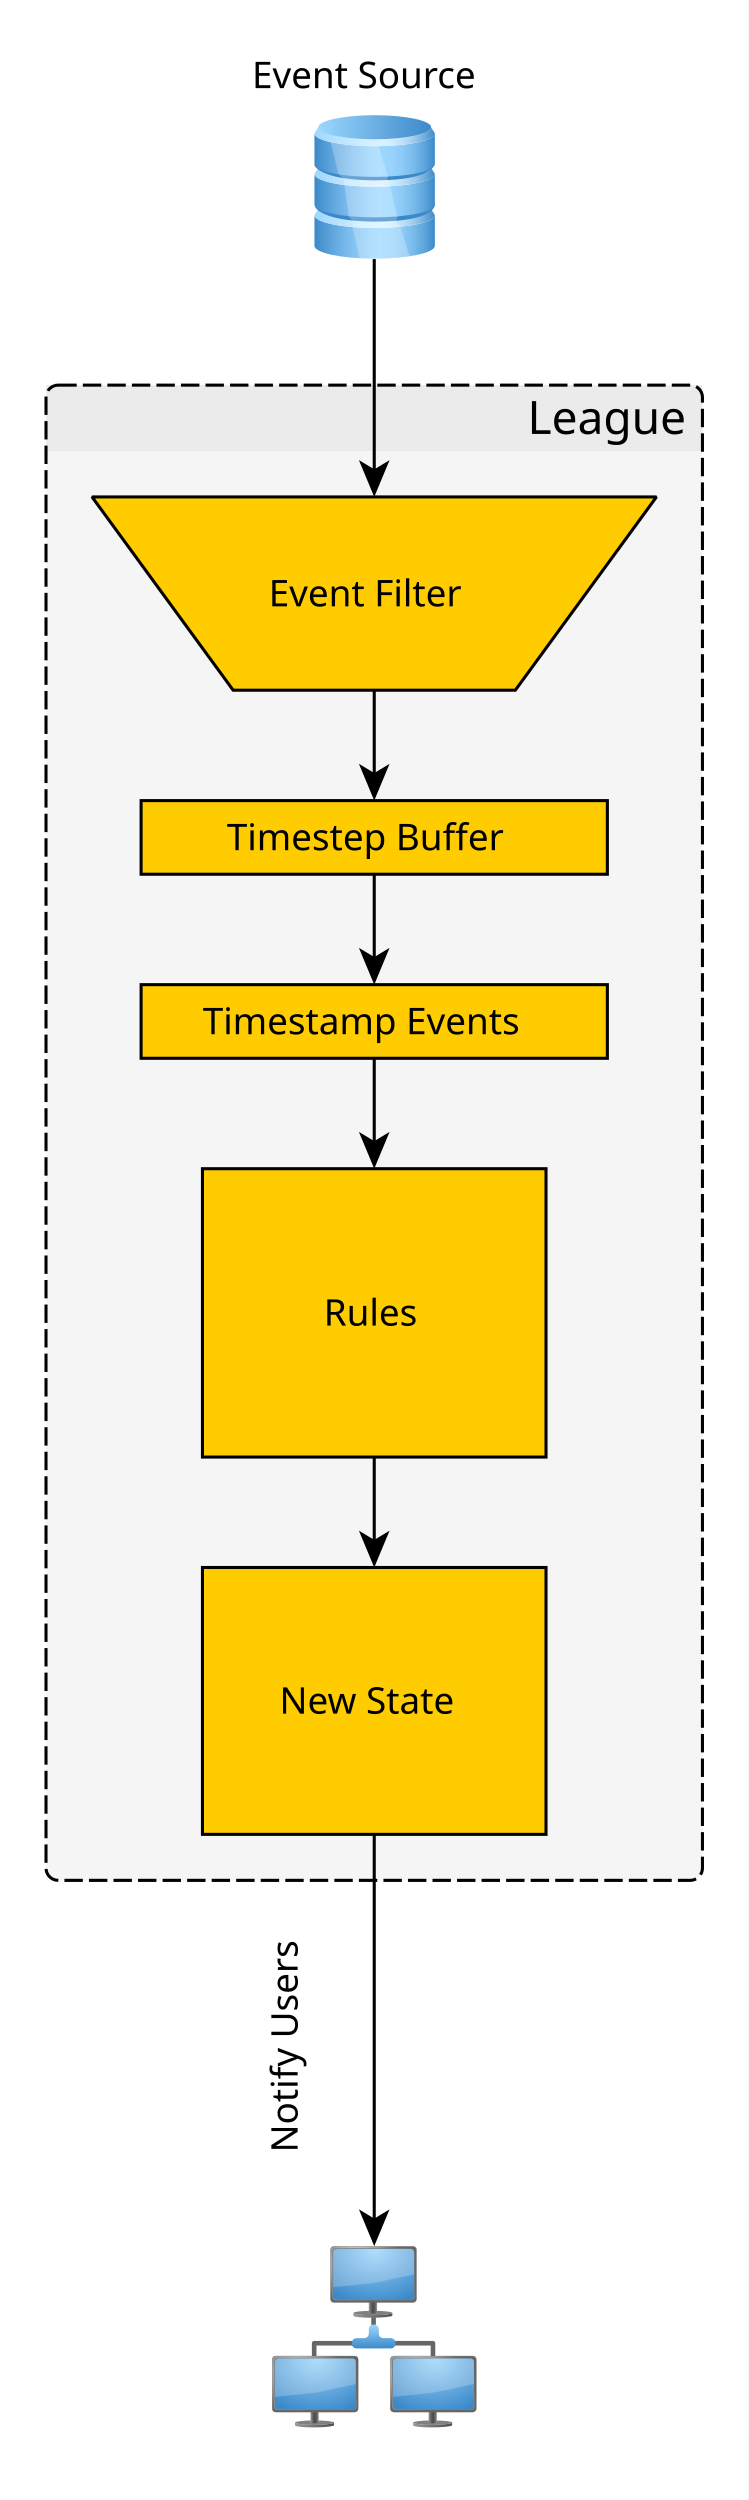
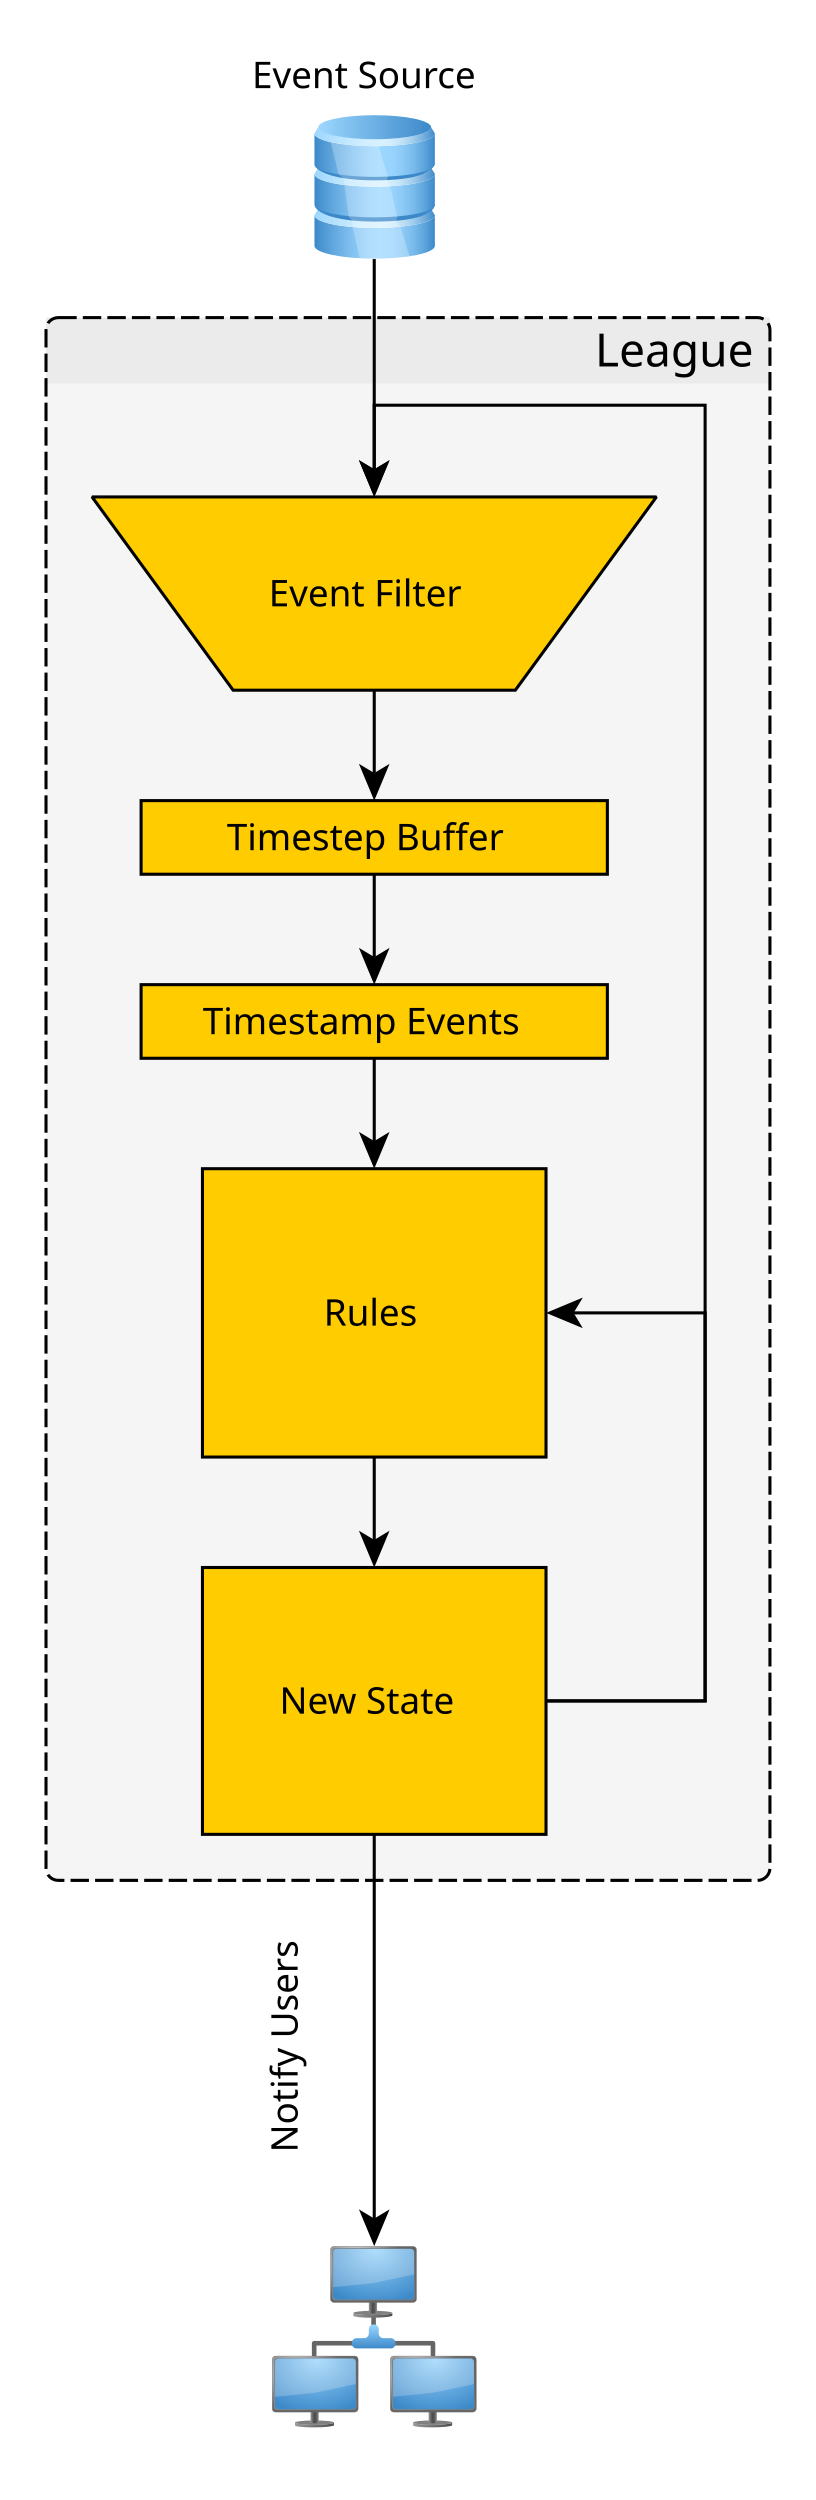
- <svg xmlns="http://www.w3.org/2000/svg" fill-opacity="1" color-rendering="auto" color-interpolation="auto" text-rendering="auto" stroke="black" stroke-linecap="square" width="244" stroke-miterlimit="10" shape-rendering="auto" stroke-opacity="1" fill="black" stroke-dasharray="none" font-weight="normal" stroke-width="1" height="815" font-family="'Dialog'" font-style="normal" stroke-linejoin="miter" font-size="12px" stroke-dashoffset="0" image-rendering="auto">
+ <svg xmlns="http://www.w3.org/2000/svg" fill-opacity="1" color-rendering="auto" color-interpolation="auto" text-rendering="auto" stroke="black" stroke-linecap="square" width="266" stroke-miterlimit="10" shape-rendering="auto" stroke-opacity="1" fill="black" stroke-dasharray="none" font-weight="normal" stroke-width="1" height="815" font-family="'Dialog'" font-style="normal" stroke-linejoin="miter" font-size="12px" stroke-dashoffset="0" image-rendering="auto">
  <defs id="genericDefs" />
  <g>
    <g fill="white" text-rendering="geometricPrecision" shape-rendering="geometricPrecision" transform="translate(-413,8)" stroke="white">
-       <rect x="413" width="244" height="815" y="-8" clip-path="url(#clipPath2)" stroke="none" />
+       <rect x="413" width="266" height="815" y="-8" clip-path="url(#clipPath2)" stroke="none" />
    </g>
    <g text-rendering="geometricPrecision" shape-rendering="geometricPrecision" transform="matrix(1,0,0,1,101.6385,36.669)">
      <g clip-path="url(#clipPath3)">
        <svg xml:space="preserve" opacity="1" writing-mode="lr-tb" stop-color="rgb(0, 0, 0)" shape-rendering="auto" glyph-orientation-horizontal="0deg" color-profile="auto" lighting-color="rgb(255, 255, 255)" color="rgb(0, 0, 0)" font-weight="400" alignment-baseline="auto" font-style="normal" version="1.1" color-interpolation-filters="linearrgb" text-anchor="start" stroke-linecap="butt" color-interpolation="srgb" font-variant="normal" word-spacing="normal" fill-opacity="1" text-rendering="auto" clip-path="none" text-decoration="none" letter-spacing="normal" viewBox="-0.875 -0.887 41 48" glyph-orientation-vertical="auto" display="inline" font-size-adjust="none" overflow="visible" fill="rgb(0, 0, 0)" font-stretch="normal" stroke-dasharray="none" stroke-miterlimit="4" stop-opacity="1" color-rendering="auto" font-size="12" pointer-events="visiblepainted" mask="none" direction="ltr" baseline-shift="baseline" enable-background="new -0.875 -0.887 41 48" fill-rule="nonzero" image-rendering="auto" stroke-dashoffset="0" width="41px" marker-end="none" clip="auto" cursor="auto" stroke="none" filter="none" visibility="visible" kerning="auto" stroke-width="1" font-family="&quot;Arial&quot;,&quot;Helvetica&quot;,sans-serif" flood-opacity="1" clip-rule="nonzero" src="none" height="48px" unicode-bidi="normal" stroke-linejoin="miter" stroke-opacity="1" flood-color="rgb(0, 0, 0)" dominant-baseline="auto" marker-start="none" x="0px" marker-mid="none" y="0px">
          <defs>
            <clipPath clipPathUnits="userSpaceOnUse" id="clipPath1">
-               <path d="M0 0 L244 0 L244 815 L0 815 L0 0 Z" />
+               <path d="M0 0 L266 0 L266 815 L0 815 L0 0 Z" />
            </clipPath>
            <clipPath clipPathUnits="userSpaceOnUse" id="clipPath2">
-               <path d="M413 -8 L657 -8 L657 807 L413 807 L413 -8 Z" />
+               <path d="M413 -8 L679 -8 L679 807 L413 807 L413 -8 Z" />
            </clipPath>
            <clipPath clipPathUnits="userSpaceOnUse" id="clipPath3">
-               <path d="M-101.638 -36.669 L142.362 -36.669 L142.362 778.331 L-101.638 778.331 L-101.638 -36.669 Z" />
+               <path d="M-101.638 -36.669 L164.362 -36.669 L164.362 778.331 L-101.638 778.331 L-101.638 -36.669 Z" />
            </clipPath>
            <clipPath clipPathUnits="userSpaceOnUse" id="clipPath4">
-               <path d="M-88.257 -731.393 L155.743 -731.393 L155.743 83.607 L-88.257 83.607 L-88.257 -731.393 Z" />
+               <path d="M-88.257 -731.393 L177.743 -731.393 L177.743 83.607 L-88.257 83.607 L-88.257 -731.393 Z" />
            </clipPath>
            <clipPath clipPathUnits="userSpaceOnUse" id="clipPath5">
-               <path d="M703.682 -83.883 L703.682 160.117 L-111.319 160.117 L-111.319 -83.883 L703.682 -83.883 Z" />
+               <path d="M703.682 -83.883 L703.682 182.117 L-111.319 182.117 L-111.319 -83.883 L703.682 -83.883 Z" />
            </clipPath>
          </defs>
          <linearGradient gradientTransform="matrix(1 0 0 -1 -642.8008 -939.4756)" x1="642.801" x2="682.051" gradientUnits="userSpaceOnUse" y1="-979.144" y2="-979.144" id="svg1.SVGID_1_">
            <stop offset="0" style="stop-color:#3C89C9" />
            <stop offset="0.148" style="stop-color:#60A6DD" />
            <stop offset="0.311" style="stop-color:#81C1F0" />
            <stop offset="0.448" style="stop-color:#95D1FB" />
            <stop offset="0.539" style="stop-color:#9CD7FF" />
            <stop offset="0.636" style="stop-color:#98D4FD" />
            <stop offset="0.729" style="stop-color:#8DCAF6" />
            <stop offset="0.821" style="stop-color:#79BBEB" />
            <stop offset="0.912" style="stop-color:#5EA5DC" />
            <stop offset="1" style="stop-color:#3C89C9" />
          </linearGradient>
          <path fill="url(#svg1.SVGID_1_)" d="M19.625,36.763C8.787,36.763,0,34.888,0,32.575v10c0,2.313,8.787,4.188,19.625,4.188  c10.839,0,19.625-1.875,19.625-4.188v-10C39.25,34.888,30.464,36.763,19.625,36.763z" />
          <linearGradient gradientTransform="matrix(1 0 0 -1 -642.8008 -939.4756)" x1="642.801" x2="682.051" gradientUnits="userSpaceOnUse" y1="-973.144" y2="-973.144" id="svg1.SVGID_2_">
            <stop offset="0" style="stop-color:#9CD7FF" />
            <stop offset="0.004" style="stop-color:#9DD7FF" />
            <stop offset="0.227" style="stop-color:#BDE5FF" />
            <stop offset="0.414" style="stop-color:#D1EEFF" />
            <stop offset="0.539" style="stop-color:#D9F1FF" />
            <stop offset="0.616" style="stop-color:#D5EFFE" />
            <stop offset="0.689" style="stop-color:#C9E7FA" />
            <stop offset="0.762" style="stop-color:#B6DAF3" />
            <stop offset="0.834" style="stop-color:#9AC8EA" />
            <stop offset="0.905" style="stop-color:#77B0DD" />
            <stop offset="0.975" style="stop-color:#4D94CF" />
            <stop offset="1" style="stop-color:#3C89C9" />
          </linearGradient>
          <path fill="url(#svg1.SVGID_2_)" d="M19.625,36.763c10.839,0,19.625-1.875,19.625-4.188l-1.229-2c0,2.168-8.235,3.927-18.396,3.927  c-9.481,0-17.396-1.959-18.396-3.927l-1.229,2C0,34.888,8.787,36.763,19.625,36.763z" />
          <path fill="#3C89C9" d="M19.625,26.468c10.16,0,19.625,2.775,19.625,2.775c-0.375,2.721-5.367,5.438-19.554,5.438  c-12.125,0-18.467-2.484-19.541-4.918C-0.127,29.125,9.465,26.468,19.625,26.468z" />
          <linearGradient gradientTransform="matrix(1 0 0 -1 -642.8008 -939.4756)" x1="642.801" x2="682.051" gradientUnits="userSpaceOnUse" y1="-965.695" y2="-965.695" id="svg1.SVGID_3_">
            <stop offset="0" style="stop-color:#3C89C9" />
            <stop offset="0.148" style="stop-color:#60A6DD" />
            <stop offset="0.311" style="stop-color:#81C1F0" />
            <stop offset="0.448" style="stop-color:#95D1FB" />
            <stop offset="0.539" style="stop-color:#9CD7FF" />
            <stop offset="0.636" style="stop-color:#98D4FD" />
            <stop offset="0.729" style="stop-color:#8DCAF6" />
            <stop offset="0.821" style="stop-color:#79BBEB" />
            <stop offset="0.912" style="stop-color:#5EA5DC" />
            <stop offset="1" style="stop-color:#3C89C9" />
          </linearGradient>
          <path fill="url(#svg1.SVGID_3_)" d="M19.625,23.313C8.787,23.313,0,21.438,0,19.125v10c0,2.313,8.787,4.188,19.625,4.188  c10.839,0,19.625-1.875,19.625-4.188v-10C39.25,21.438,30.464,23.313,19.625,23.313z" />
          <linearGradient gradientTransform="matrix(1 0 0 -1 -642.8008 -939.4756)" x1="642.801" x2="682.051" gradientUnits="userSpaceOnUse" y1="-959.695" y2="-959.695" id="svg1.SVGID_4_">
            <stop offset="0" style="stop-color:#9CD7FF" />
            <stop offset="0.004" style="stop-color:#9DD7FF" />
            <stop offset="0.227" style="stop-color:#BDE5FF" />
            <stop offset="0.414" style="stop-color:#D1EEFF" />
            <stop offset="0.539" style="stop-color:#D9F1FF" />
            <stop offset="0.616" style="stop-color:#D5EFFE" />
            <stop offset="0.689" style="stop-color:#C9E7FA" />
            <stop offset="0.762" style="stop-color:#B6DAF3" />
            <stop offset="0.834" style="stop-color:#9AC8EA" />
            <stop offset="0.905" style="stop-color:#77B0DD" />
            <stop offset="0.975" style="stop-color:#4D94CF" />
            <stop offset="1" style="stop-color:#3C89C9" />
          </linearGradient>
          <path fill="url(#svg1.SVGID_4_)" d="M19.625,23.313c10.839,0,19.625-1.875,19.625-4.188l-1.229-2c0,2.168-8.235,3.926-18.396,3.926  c-9.481,0-17.396-1.959-18.396-3.926l-1.229,2C0,21.438,8.787,23.313,19.625,23.313z" />
          <path fill="#3C89C9" d="M19.476,13.019c10.161,0,19.625,2.775,19.625,2.775c-0.375,2.721-5.367,5.438-19.555,5.438  c-12.125,0-18.467-2.485-19.541-4.918C-0.277,15.674,9.316,13.019,19.476,13.019z" />
          <linearGradient gradientTransform="matrix(1 0 0 -1 -642.8008 -939.4756)" x1="642.801" x2="682.051" gradientUnits="userSpaceOnUse" y1="-952.495" y2="-952.495" id="svg1.SVGID_5_">
            <stop offset="0" style="stop-color:#3C89C9" />
            <stop offset="0.148" style="stop-color:#60A6DD" />
            <stop offset="0.311" style="stop-color:#81C1F0" />
            <stop offset="0.448" style="stop-color:#95D1FB" />
            <stop offset="0.539" style="stop-color:#9CD7FF" />
            <stop offset="0.636" style="stop-color:#98D4FD" />
            <stop offset="0.729" style="stop-color:#8DCAF6" />
            <stop offset="0.821" style="stop-color:#79BBEB" />
            <stop offset="0.912" style="stop-color:#5EA5DC" />
            <stop offset="1" style="stop-color:#3C89C9" />
          </linearGradient>
          <path fill="url(#svg1.SVGID_5_)" d="M19.625,10.113C8.787,10.113,0,8.238,0,5.925v10c0,2.313,8.787,4.188,19.625,4.188  c10.839,0,19.625-1.875,19.625-4.188v-10C39.25,8.238,30.464,10.113,19.625,10.113z" />
          <linearGradient gradientTransform="matrix(1 0 0 -1 -642.8008 -939.4756)" x1="642.801" x2="682.051" gradientUnits="userSpaceOnUse" y1="-946.495" y2="-946.495" id="svg1.SVGID_6_">
            <stop offset="0" style="stop-color:#9CD7FF" />
            <stop offset="0.004" style="stop-color:#9DD7FF" />
            <stop offset="0.227" style="stop-color:#BDE5FF" />
            <stop offset="0.414" style="stop-color:#D1EEFF" />
            <stop offset="0.539" style="stop-color:#D9F1FF" />
            <stop offset="0.616" style="stop-color:#D5EFFE" />
            <stop offset="0.689" style="stop-color:#C9E7FA" />
            <stop offset="0.762" style="stop-color:#B6DAF3" />
            <stop offset="0.834" style="stop-color:#9AC8EA" />
            <stop offset="0.905" style="stop-color:#77B0DD" />
            <stop offset="0.975" style="stop-color:#4D94CF" />
            <stop offset="1" style="stop-color:#3C89C9" />
          </linearGradient>
          <path fill="url(#svg1.SVGID_6_)" d="M19.625,10.113c10.839,0,19.625-1.875,19.625-4.188l-1.229-2c0,2.168-8.235,3.926-18.396,3.926  c-9.481,0-17.396-1.959-18.396-3.926L0,5.925C0,8.238,8.787,10.113,19.625,10.113z" />
          <linearGradient gradientTransform="matrix(1 0 0 -1 -642.8008 -939.4756)" x1="644.029" x2="680.822" gradientUnits="userSpaceOnUse" y1="-943.401" y2="-943.401" id="svg1.SVGID_7_">
            <stop offset="0" style="stop-color:#9CD7FF" />
            <stop offset="1" style="stop-color:#3C89C9" />
          </linearGradient>
          <ellipse rx="18.396" fill="url(#svg1.SVGID_7_)" ry="3.926" cx="19.625" cy="3.926" />
          <path fill="#FFFFFF" d="M31.04,45.982c0,0-4.354,0.664-7.29,0.781  c-3.125,0.125-8.952,0-8.952,0l-2.384-10.292l0.044-2.108l-1.251-1.154L9.789,23.024l-0.082-0.119L9.5,20.529l-1.65-1.254  L5.329,8.793c0,0,4.213,0.903,7.234,1.07s8.375,0.25,8.375,0.25l3,9.875l-0.25,1.313l1.063,2.168l2.312,9.645l-0.521,1.416  l1.46,1.834L31.04,45.982z" enable-background="new    " opacity="0.24" />
        </svg>
      </g>
    </g>
    <g text-rendering="geometricPrecision" stroke-miterlimit="1.45" shape-rendering="geometricPrecision" font-family="sans-serif" transform="matrix(1,0,0,1,-413,8)" stroke-linecap="butt">
      <text x="495.165" xml:space="preserve" y="20.728" clip-path="url(#clipPath2)" stroke="none">Event Source</text>
    </g>
    <g fill="rgb(245,245,245)" text-rendering="geometricPrecision" shape-rendering="geometricPrecision" transform="matrix(1,0,0,1,-413,8)" stroke="rgb(245,245,245)">
-       <rect x="428" y="117.547" clip-path="url(#clipPath2)" width="214" rx="4" ry="4" height="487.453" stroke="none" />
-       <rect x="428" y="117.547" clip-path="url(#clipPath2)" fill="rgb(235,235,235)" width="214" height="21.453" stroke="none" />
+       <rect x="428" y="95.547" clip-path="url(#clipPath2)" width="236" rx="4" ry="4" height="509.453" stroke="none" />
+       <rect x="428" y="95.547" clip-path="url(#clipPath2)" fill="rgb(235,235,235)" width="236" height="21.453" stroke="none" />
    </g>
    <g font-size="15px" stroke-linecap="butt" transform="matrix(1,0,0,1,-413,8)" text-rendering="geometricPrecision" font-family="sans-serif" shape-rendering="geometricPrecision" stroke-miterlimit="1.45">
-       <text x="584.966" xml:space="preserve" y="133.469" clip-path="url(#clipPath2)" stroke="none">League</text>
-       <rect x="428" y="117.547" clip-path="url(#clipPath2)" fill="none" width="214" stroke-dasharray="6,2" rx="4" ry="4" height="487.453" />
+       <text x="606.966" xml:space="preserve" y="111.469" clip-path="url(#clipPath2)" stroke="none">League</text>
+       <rect x="428" y="95.547" clip-path="url(#clipPath2)" fill="none" width="236" stroke-dasharray="6,2" rx="4" ry="4" height="509.453" />
    </g>
    <g fill="rgb(255,204,0)" text-rendering="geometricPrecision" shape-rendering="geometricPrecision" transform="matrix(1,0,0,1,-413,8)" stroke="rgb(255,204,0)">
      <path d="M443 154 L627 154 L581 217 L489 217 Z" fill-rule="evenodd" clip-path="url(#clipPath2)" stroke="none" />
    </g>
    <g text-rendering="geometricPrecision" stroke-miterlimit="1.45" shape-rendering="geometricPrecision" font-family="sans-serif" transform="matrix(1,0,0,1,-413,8)" stroke-linecap="butt">
      <text x="500.608" xml:space="preserve" y="189.656" clip-path="url(#clipPath2)" stroke="none">Event Filter</text>
      <path fill="none" d="M443 154 L627 154 L581 217 L489 217 Z" clip-path="url(#clipPath2)" fill-rule="evenodd" />
    </g>
    <g fill="rgb(255,204,0)" text-rendering="geometricPrecision" shape-rendering="geometricPrecision" transform="matrix(1,0,0,1,-413,8)" stroke="rgb(255,204,0)">
      <rect x="459" width="152" height="24" y="253" clip-path="url(#clipPath2)" stroke="none" />
    </g>
    <g text-rendering="geometricPrecision" stroke-miterlimit="1.45" shape-rendering="geometricPrecision" font-family="sans-serif" transform="matrix(1,0,0,1,-413,8)" stroke-linecap="butt">
      <text x="486.944" xml:space="preserve" y="269.156" clip-path="url(#clipPath2)" stroke="none">Timestep Buffer</text>
      <rect fill="none" x="459" width="152" height="24" y="253" clip-path="url(#clipPath2)" />
    </g>
    <g fill="rgb(255,204,0)" text-rendering="geometricPrecision" shape-rendering="geometricPrecision" transform="matrix(1,0,0,1,-413,8)" stroke="rgb(255,204,0)">
      <rect x="459" width="152" height="24" y="313" clip-path="url(#clipPath2)" stroke="none" />
    </g>
    <g text-rendering="geometricPrecision" stroke-miterlimit="1.45" shape-rendering="geometricPrecision" font-family="sans-serif" transform="matrix(1,0,0,1,-413,8)" stroke-linecap="butt">
      <text x="479.102" xml:space="preserve" y="329.156" clip-path="url(#clipPath2)" stroke="none">Timestamp Events</text>
      <rect fill="none" x="459" width="152" height="24" y="313" clip-path="url(#clipPath2)" />
    </g>
    <g fill="rgb(255,204,0)" text-rendering="geometricPrecision" shape-rendering="geometricPrecision" transform="matrix(1,0,0,1,-413,8)" stroke="rgb(255,204,0)">
      <rect x="479" width="112" height="94" y="373" clip-path="url(#clipPath2)" stroke="none" />
    </g>
    <g text-rendering="geometricPrecision" stroke-miterlimit="1.45" shape-rendering="geometricPrecision" font-family="sans-serif" transform="matrix(1,0,0,1,-413,8)" stroke-linecap="butt">
      <text x="518.544" xml:space="preserve" y="424.156" clip-path="url(#clipPath2)" stroke="none">Rules</text>
      <rect fill="none" x="479" width="112" height="94" y="373" clip-path="url(#clipPath2)" />
    </g>
    <g fill="rgb(255,204,0)" text-rendering="geometricPrecision" shape-rendering="geometricPrecision" transform="matrix(1,0,0,1,-413,8)" stroke="rgb(255,204,0)">
      <rect x="479" width="112" height="87" y="503" clip-path="url(#clipPath2)" stroke="none" />
    </g>
    <g text-rendering="geometricPrecision" stroke-miterlimit="1.45" shape-rendering="geometricPrecision" font-family="sans-serif" transform="matrix(1,0,0,1,-413,8)" stroke-linecap="butt">
      <text x="504.124" xml:space="preserve" y="550.656" clip-path="url(#clipPath2)" stroke="none">New State</text>
      <rect fill="none" x="479" width="112" height="87" y="503" clip-path="url(#clipPath2)" />
    </g>
    <g text-rendering="geometricPrecision" shape-rendering="geometricPrecision" transform="matrix(1,0,0,1,88.257,731.3926)">
      <g clip-path="url(#clipPath4)">
        <svg xml:space="preserve" opacity="1" writing-mode="lr-tb" stop-color="rgb(0, 0, 0)" shape-rendering="auto" glyph-orientation-horizontal="0deg" color-profile="auto" lighting-color="rgb(255, 255, 255)" color="rgb(0, 0, 0)" font-weight="400" alignment-baseline="auto" font-style="normal" version="1.1" color-interpolation-filters="linearrgb" text-anchor="start" stroke-linecap="butt" color-interpolation="srgb" font-variant="normal" word-spacing="normal" fill-opacity="1" text-rendering="auto" clip-path="none" text-decoration="none" letter-spacing="normal" viewBox="-0.435 -0.869 68 60" glyph-orientation-vertical="auto" display="inline" font-size-adjust="none" overflow="visible" fill="rgb(0, 0, 0)" font-stretch="normal" stroke-dasharray="none" stroke-miterlimit="4" stop-opacity="1" color-rendering="auto" font-size="12" pointer-events="visiblepainted" mask="none" direction="ltr" baseline-shift="baseline" enable-background="new -0.435 -0.869 68 60" fill-rule="nonzero" image-rendering="auto" stroke-dashoffset="0" width="68px" marker-end="none" clip="auto" cursor="auto" stroke="none" filter="none" visibility="visible" kerning="auto" stroke-width="1" font-family="&quot;Arial&quot;,&quot;Helvetica&quot;,sans-serif" flood-opacity="1" clip-rule="nonzero" src="none" height="60px" unicode-bidi="normal" stroke-linejoin="miter" stroke-opacity="1" flood-color="rgb(0, 0, 0)" dominant-baseline="auto" marker-start="none" x="0px" marker-mid="none" y="0px">
          <defs>
</defs>
          <path fill="#666666" d="M52.462,30.881c-0.021,0-0.037,0.01-0.059,0.012c-0.021-0.002-0.037-0.012-0.059-0.012h-18.5v-7.555  c0-0.414-0.335-0.75-0.75-0.75c-0.414,0-0.75,0.336-0.75,0.75v7.555h-18.5c-0.02,0-0.037,0.01-0.057,0.012  c-0.02-0.002-0.037-0.012-0.057-0.012c-0.414,0-0.75,0.336-0.75,0.75v3.834c0,0.414,0.336,0.75,0.75,0.75s0.75-0.336,0.75-0.75  v-3.084H51.71v3.084c0,0.414,0.336,0.75,0.75,0.75s0.75-0.336,0.75-0.75v-3.834C53.212,31.217,52.876,30.881,52.462,30.881z" />
          <linearGradient gradientTransform="matrix(1 0 0 -1 -97.6001 -158.6377)" x1="130.724" x2="130.724" gradientUnits="userSpaceOnUse" y1="-184.163" y2="-191.957" id="svg2.SVGID_1_">
            <stop offset="0" style="stop-color:#9CD7FF" />
            <stop offset="1" style="stop-color:#3C89C9" />
          </linearGradient>
          <path fill="url(#svg2.SVGID_1_)" d="M36.296,29.976c-0.832,0-1.513-0.681-1.513-1.513v-1.424c0-0.832-0.681-1.513-1.513-1.513h-0.214  c-0.832,0-1.513,0.681-1.513,1.513v1.424c0,0.832-0.681,1.513-1.513,1.513h-2.499c-0.832,0-1.513,0.681-1.513,1.513v0.317  c0,0.832,0.681,1.513,1.513,1.513h11.187c0.832,0,1.513-0.681,1.513-1.513v-0.317c0-0.833-0.681-1.513-1.513-1.513H36.296z" />
          <linearGradient gradientTransform="matrix(1 0 0 1 -585.5996 -1982.402)" x1="605.888" x2="593.171" gradientUnits="userSpaceOnUse" y1="2040.667" y2="2040.667" id="svg2.SVGID_2_">
            <stop offset="0" style="stop-color:#4D4D4D" />
            <stop offset="1" style="stop-color:#999999" />
          </linearGradient>
          <path fill="url(#svg2.SVGID_2_)" d="M20.205,57.452c0,0.519-3.619,0.752-6.627,0.752c-2.083,0-5.846-0.186-6.089-0.678  c0,0.238,0,0.806,0,0.89c0,0.389,2.573,0.661,6.084,0.661c3.511,0,6.632-0.344,6.632-0.729C20.205,58.264,20.205,57.7,20.205,57.452  z" />
          <path fill="#808080" d="M13.846,56.806c3.512,0,6.358,0.313,6.358,0.699s-2.846,0.763-6.358,0.763c-3.59,0-6.358-0.375-6.358-0.763  S10.335,56.806,13.846,56.806z" />
          <linearGradient gradientTransform="matrix(1 0 0 1 -585.5996 -1982.402)" x1="600.833" x2="598.156" gradientUnits="userSpaceOnUse" y1="2037.47" y2="2037.47" id="svg2.SVGID_3_">
            <stop offset="0" style="stop-color:#999999" />
            <stop offset="0.042" style="stop-color:#8D8D8D" />
            <stop offset="0.162" style="stop-color:#717171" />
            <stop offset="0.282" style="stop-color:#5D5D5D" />
            <stop offset="0.402" style="stop-color:#515151" />
            <stop offset="0.521" style="stop-color:#4D4D4D" />
            <stop offset="0.62" style="stop-color:#565656" />
            <stop offset="0.782" style="stop-color:#6E6E6E" />
            <stop offset="0.984" style="stop-color:#969696" />
            <stop offset="1" style="stop-color:#999999" />
          </linearGradient>
          <path fill="url(#svg2.SVGID_3_)" d="M15.215,57.657c0,0-0.792,0.053-1.339,0.053s-1.338-0.053-1.338-0.053v-5.231h2.677V57.657z" />
          <radialGradient gradientTransform="matrix(1.15 0 0 1 -526.6041 -1982.402)" id="svg2.SVGID_4_" r="12.898" cx="465.111" gradientUnits="userSpaceOnUse" cy="2023.45">
            <stop offset="0" style="stop-color:#F2F2F2" />
            <stop offset="1" style="stop-color:#666666" />
          </radialGradient>
          <path fill="url(#svg2.SVGID_4_)" d="M0.065,36.888c0-0.59,0.482-1.071,1.072-1.071H26.98c0.589,0,1.071,0.481,1.071,1.071v16.108  c0,0.589-0.482,1.07-1.071,1.07H1.137c-0.59,0.002-1.072-0.481-1.072-1.07V36.888z" />
          <path stroke-linecap="round" fill="none" stroke-linejoin="round" d="  M0.065,36.888c0-0.59,0.482-1.071,1.072-1.071H26.98c0.589,0,1.071,0.481,1.071,1.071v16.108c0,0.589-0.482,1.07-1.071,1.07H1.137  c-0.59,0.002-1.072-0.481-1.072-1.07V36.888z" stroke="#666666" stroke-width="0.131" stroke-miterlimit="10" />
          <radialGradient gradientTransform="matrix(1.1935 0 0 1 -509.6013 -1982.402)" gradientUnits="userSpaceOnUse" r="28.572" cx="439.131" id="svg2.SVGID_5_" cy="2019.084" fx="461.608" fy="2015.234">
            <stop offset="0" style="stop-color:#4D4D4D" />
            <stop offset="1" style="stop-color:#999999" />
          </radialGradient>
          <path fill="url(#svg2.SVGID_5_)" d="M0.613,37.436c0-0.591,0.482-1.072,1.071-1.072h24.871c0.589,0,1.071,0.481,1.071,1.072v14.893  c0,0.59-0.482,1.072-1.071,1.072H1.685c-0.589,0-1.071-0.482-1.071-1.072V37.436z" />
          <radialGradient gradientTransform="matrix(1.1923 0 0 1 -510.0601 -1982.402)" id="svg2.SVGID_6_" r="18.313" cx="440.044" gradientUnits="userSpaceOnUse" cy="2019.13">
            <stop offset="0" style="stop-color:#9CD7FF" />
            <stop offset="1" style="stop-color:#3C89C9" />
          </radialGradient>
          <path fill="url(#svg2.SVGID_6_)" d="M0.917,37.679c0-0.59,0.482-1.071,1.072-1.071h24.262c0.589,0,1.071,0.481,1.071,1.071v14.406  c0,0.588-0.482,1.069-1.071,1.069H1.989c-0.59,0-1.072-0.481-1.072-1.069V37.679z" />
          <path fill="#F2F2F2" opacity="0.24" d="M0.917,49.11V37.679c0-0.59,0.482-1.071,1.072-1.071h24.262c0.589,0,1.071,0.481,1.071,1.071  v7.252l-12.407,2.646c-0.57,0.146-1.52,0.293-2.107,0.326L0.917,49.11z" />
          <linearGradient gradientTransform="matrix(1 0 0 1 -585.5996 -1982.402)" x1="644.389" x2="631.672" gradientUnits="userSpaceOnUse" y1="2040.667" y2="2040.667" id="svg2.SVGID_7_">
            <stop offset="0" style="stop-color:#4D4D4D" />
            <stop offset="1" style="stop-color:#999999" />
          </linearGradient>
          <path fill="url(#svg2.SVGID_7_)" d="M58.706,57.452c0,0.518-3.621,0.752-6.627,0.752c-2.084,0-5.848-0.186-6.09-0.678  c0,0.237,0,0.805,0,0.889c0,0.389,2.572,0.662,6.084,0.662s6.633-0.344,6.633-0.729C58.706,58.263,58.706,57.7,58.706,57.452z" />
          <path fill="#808080" d="M52.347,56.805c3.512,0,6.357,0.313,6.357,0.699s-2.847,0.762-6.357,0.762c-3.59,0-6.357-0.373-6.357-0.762  C45.989,57.118,48.837,56.805,52.347,56.805z" />
          <linearGradient gradientTransform="matrix(1 0 0 1 -585.5996 -1982.402)" x1="639.333" x2="636.655" gradientUnits="userSpaceOnUse" y1="2037.468" y2="2037.468" id="svg2.SVGID_8_">
            <stop offset="0" style="stop-color:#999999" />
            <stop offset="0.042" style="stop-color:#8D8D8D" />
            <stop offset="0.162" style="stop-color:#717171" />
            <stop offset="0.282" style="stop-color:#5D5D5D" />
            <stop offset="0.402" style="stop-color:#515151" />
            <stop offset="0.521" style="stop-color:#4D4D4D" />
            <stop offset="0.62" style="stop-color:#565656" />
            <stop offset="0.782" style="stop-color:#6E6E6E" />
            <stop offset="0.984" style="stop-color:#969696" />
            <stop offset="1" style="stop-color:#999999" />
          </linearGradient>
          <path fill="url(#svg2.SVGID_8_)" d="M53.716,57.657c0,0-0.791,0.052-1.34,0.052c-0.547,0-1.338-0.052-1.338-0.052v-5.232h2.678V57.657z" />
          <radialGradient gradientTransform="matrix(1.15 0 0 1 -526.6041 -1982.402)" id="svg2.SVGID_9_" r="12.898" cx="498.59" gradientUnits="userSpaceOnUse" cy="2023.449">
            <stop offset="0" style="stop-color:#F2F2F2" />
            <stop offset="1" style="stop-color:#666666" />
          </radialGradient>
          <path fill="url(#svg2.SVGID_9_)" d="M38.566,36.887c0-0.59,0.481-1.072,1.071-1.072h25.844c0.589,0,1.07,0.482,1.07,1.072v16.107  c0,0.59-0.481,1.072-1.07,1.072H39.638c-0.59,0-1.071-0.482-1.071-1.072V36.887z" />
          <path stroke-linecap="round" fill="none" stroke-linejoin="round" d="  M38.566,36.887c0-0.59,0.481-1.072,1.071-1.072h25.844c0.589,0,1.07,0.482,1.07,1.072v16.107c0,0.59-0.481,1.072-1.07,1.072H39.638  c-0.59,0-1.071-0.482-1.071-1.072V36.887z" stroke="#666666" stroke-width="0.131" stroke-miterlimit="10" />
          <radialGradient gradientTransform="matrix(1.1935 0 0 1 -509.6013 -1982.402)" gradientUnits="userSpaceOnUse" r="28.57" cx="471.39" id="svg2.SVGID_10_" cy="2019.084" fx="493.865" fy="2015.234">
            <stop offset="0" style="stop-color:#4D4D4D" />
            <stop offset="1" style="stop-color:#999999" />
          </radialGradient>
          <path fill="url(#svg2.SVGID_10_)" d="M39.114,37.434c0-0.59,0.482-1.072,1.071-1.072h24.87c0.589,0,1.07,0.482,1.07,1.072v14.895  c0,0.589-0.481,1.07-1.07,1.07h-24.87c-0.589,0-1.071-0.481-1.071-1.07V37.434z" />
          <radialGradient gradientTransform="matrix(1.1923 0 0 1 -510.0601 -1982.402)" id="svg2.SVGID_11_" r="18.314" cx="472.334" gradientUnits="userSpaceOnUse" cy="2019.129">
            <stop offset="0" style="stop-color:#9CD7FF" />
            <stop offset="1" style="stop-color:#3C89C9" />
          </radialGradient>
          <path fill="url(#svg2.SVGID_11_)" d="M39.419,37.678c0-0.59,0.481-1.072,1.07-1.072h24.264c0.588,0,1.07,0.482,1.07,1.072v14.406  c0,0.588-0.482,1.07-1.07,1.07H40.489c-0.589,0-1.07-0.482-1.07-1.07V37.678z" />
          <path fill="#F2F2F2" opacity="0.24" d="M39.419,49.108v-11.43c0-0.59,0.481-1.072,1.07-1.072h24.264c0.588,0,1.07,0.482,1.07,1.072  v7.252l-12.408,2.645c-0.57,0.146-1.52,0.295-2.106,0.326L39.419,49.108z" />
          <linearGradient gradientTransform="matrix(1 0 0 1 -585.5996 -1982.402)" x1="624.894" x2="612.179" gradientUnits="userSpaceOnUse" y1="2004.916" y2="2004.916" id="svg2.SVGID_12_">
            <stop offset="0" style="stop-color:#4D4D4D" />
            <stop offset="1" style="stop-color:#999999" />
          </linearGradient>
          <path fill="url(#svg2.SVGID_12_)" d="M39.212,21.701c0,0.518-3.621,0.752-6.626,0.752c-2.083,0-5.847-0.186-6.089-0.678  c0,0.238,0,0.805,0,0.889c0,0.389,2.573,0.662,6.084,0.662c3.51,0,6.631-0.344,6.631-0.729  C39.212,22.513,39.212,21.949,39.212,21.701z" />
          <path fill="#808080" d="M32.854,21.055c3.511,0,6.358,0.313,6.358,0.699c0,0.386-2.848,0.762-6.358,0.762  c-3.589,0-6.358-0.374-6.358-0.762C26.496,21.367,29.342,21.055,32.854,21.055z" />
          <linearGradient gradientTransform="matrix(1 0 0 1 -585.5996 -1982.402)" x1="619.838" x2="617.161" gradientUnits="userSpaceOnUse" y1="2001.718" y2="2001.718" id="svg2.SVGID_13_">
            <stop offset="0" style="stop-color:#999999" />
            <stop offset="0.042" style="stop-color:#8D8D8D" />
            <stop offset="0.162" style="stop-color:#717171" />
            <stop offset="0.282" style="stop-color:#5D5D5D" />
            <stop offset="0.402" style="stop-color:#515151" />
            <stop offset="0.521" style="stop-color:#4D4D4D" />
            <stop offset="0.62" style="stop-color:#565656" />
            <stop offset="0.782" style="stop-color:#6E6E6E" />
            <stop offset="0.984" style="stop-color:#969696" />
            <stop offset="1" style="stop-color:#999999" />
          </linearGradient>
          <path fill="url(#svg2.SVGID_13_)" d="M34.222,21.906c0,0-0.791,0.052-1.338,0.052c-0.547,0-1.338-0.052-1.338-0.052v-5.232h2.677  L34.222,21.906L34.222,21.906z" />
          <radialGradient gradientTransform="matrix(1.15 0 0 1 -526.6041 -1982.402)" id="svg2.SVGID_14_" r="12.898" cx="481.639" gradientUnits="userSpaceOnUse" cy="1987.698">
            <stop offset="0" style="stop-color:#F2F2F2" />
            <stop offset="1" style="stop-color:#666666" />
          </radialGradient>
          <path fill="url(#svg2.SVGID_14_)" d="M19.072,1.137c0-0.59,0.482-1.072,1.071-1.072h25.843c0.589,0,1.071,0.482,1.071,1.072v16.108  c0,0.589-0.482,1.071-1.071,1.071H20.145c-0.589,0-1.071-0.482-1.071-1.071L19.072,1.137L19.072,1.137z" />
          <path stroke-linecap="round" fill="none" stroke-linejoin="round" d="  M19.072,1.137c0-0.59,0.482-1.072,1.071-1.072h25.843c0.589,0,1.071,0.482,1.071,1.072v16.108c0,0.589-0.482,1.071-1.071,1.071  H20.145c-0.589,0-1.071-0.482-1.071-1.071L19.072,1.137L19.072,1.137z" stroke="#666666" stroke-width="0.131" stroke-miterlimit="10" />
          <radialGradient gradientTransform="matrix(1.1935 0 0 1 -509.6013 -1982.402)" gradientUnits="userSpaceOnUse" r="28.569" cx="455.057" id="svg2.SVGID_15_" cy="1983.334" fx="477.532" fy="1979.484">
            <stop offset="0" style="stop-color:#4D4D4D" />
            <stop offset="1" style="stop-color:#999999" />
          </radialGradient>
          <path fill="url(#svg2.SVGID_15_)" d="M19.621,1.685c0-0.59,0.482-1.072,1.072-1.072h24.87c0.589,0,1.071,0.482,1.071,1.072v14.894  c0,0.589-0.482,1.071-1.071,1.071h-24.87c-0.589,0-1.072-0.482-1.072-1.071V1.685z" />
          <radialGradient gradientTransform="matrix(1.1923 0 0 1 -510.0601 -1982.402)" id="svg2.SVGID_16_" r="18.313" cx="455.985" gradientUnits="userSpaceOnUse" cy="1983.378">
            <stop offset="0" style="stop-color:#9CD7FF" />
            <stop offset="1" style="stop-color:#3C89C9" />
          </radialGradient>
          <path fill="url(#svg2.SVGID_16_)" d="M19.924,1.928c0-0.59,0.482-1.072,1.072-1.072h24.262c0.589,0,1.07,0.482,1.07,1.072v14.406  c0,0.588-0.481,1.07-1.07,1.07H20.997c-0.589,0-1.072-0.482-1.072-1.07V1.928z" />
          <path fill="#F2F2F2" opacity="0.24" d="M19.924,13.358V1.928c0-0.59,0.482-1.072,1.072-1.072h24.262c0.589,0,1.07,0.482,1.07,1.072  V9.18l-12.408,2.646c-0.569,0.146-1.519,0.294-2.106,0.326L19.924,13.358z" />
        </svg>
      </g>
    </g>
    <g text-rendering="geometricPrecision" stroke-miterlimit="1.45" shape-rendering="geometricPrecision" transform="matrix(1,0,0,1,-413,8)" stroke-linecap="butt">
      <path fill="none" d="M535 76.453 L535 146.005" clip-path="url(#clipPath2)" />
      <path d="M535 154.005 L540 142.005 L535 145.005 L530 142.005 Z" clip-path="url(#clipPath2)" stroke="none" />
      <path fill="none" d="M535 216.982 L535 245" clip-path="url(#clipPath2)" />
      <path d="M535 253 L540 241 L535 244 L530 241 Z" clip-path="url(#clipPath2)" stroke="none" />
      <path fill="none" d="M535 277 L535 305" clip-path="url(#clipPath2)" />
      <path d="M535 313 L540 301 L535 304 L530 301 Z" clip-path="url(#clipPath2)" stroke="none" />
      <path fill="none" d="M535 337 L535 365" clip-path="url(#clipPath2)" />
      <path d="M535 373 L540 361 L535 364 L530 361 Z" clip-path="url(#clipPath2)" stroke="none" />
      <path fill="none" d="M535 467 L535 495" clip-path="url(#clipPath2)" />
      <path d="M535 503 L540 491 L535 494 L530 491 Z" clip-path="url(#clipPath2)" stroke="none" />
+       <path fill="none" d="M591 546.5 L642.868 546.5 L642.868 420 L599 420" clip-path="url(#clipPath2)" />
+       <path d="M591 420 L603 425 L600 420 L603 415 Z" clip-path="url(#clipPath2)" stroke="none" />
+       <path fill="none" d="M591 546.5 L642.868 546.5 L642.868 124.1 L535 124.1 L535 146.007" clip-path="url(#clipPath2)" />
+       <path d="M535 154.007 L540 142.007 L535 145.007 L530 142.007 Z" clip-path="url(#clipPath2)" stroke="none" />
      <path fill="none" d="M535 590 L535 716.247" clip-path="url(#clipPath2)" />
      <path d="M535 724.247 L540 712.247 L535 715.247 L530 712.247 Z" clip-path="url(#clipPath2)" stroke="none" />
    </g>
    <g text-rendering="geometricPrecision" stroke-miterlimit="1.45" shape-rendering="geometricPrecision" font-family="sans-serif" transform="matrix(0,-1,1,0,83.8828,703.6815)" stroke-linecap="butt">
      <text x="2" xml:space="preserve" y="13.141" clip-path="url(#clipPath5)" stroke="none">Notify Users</text>
    </g>
  </g>
</svg>
